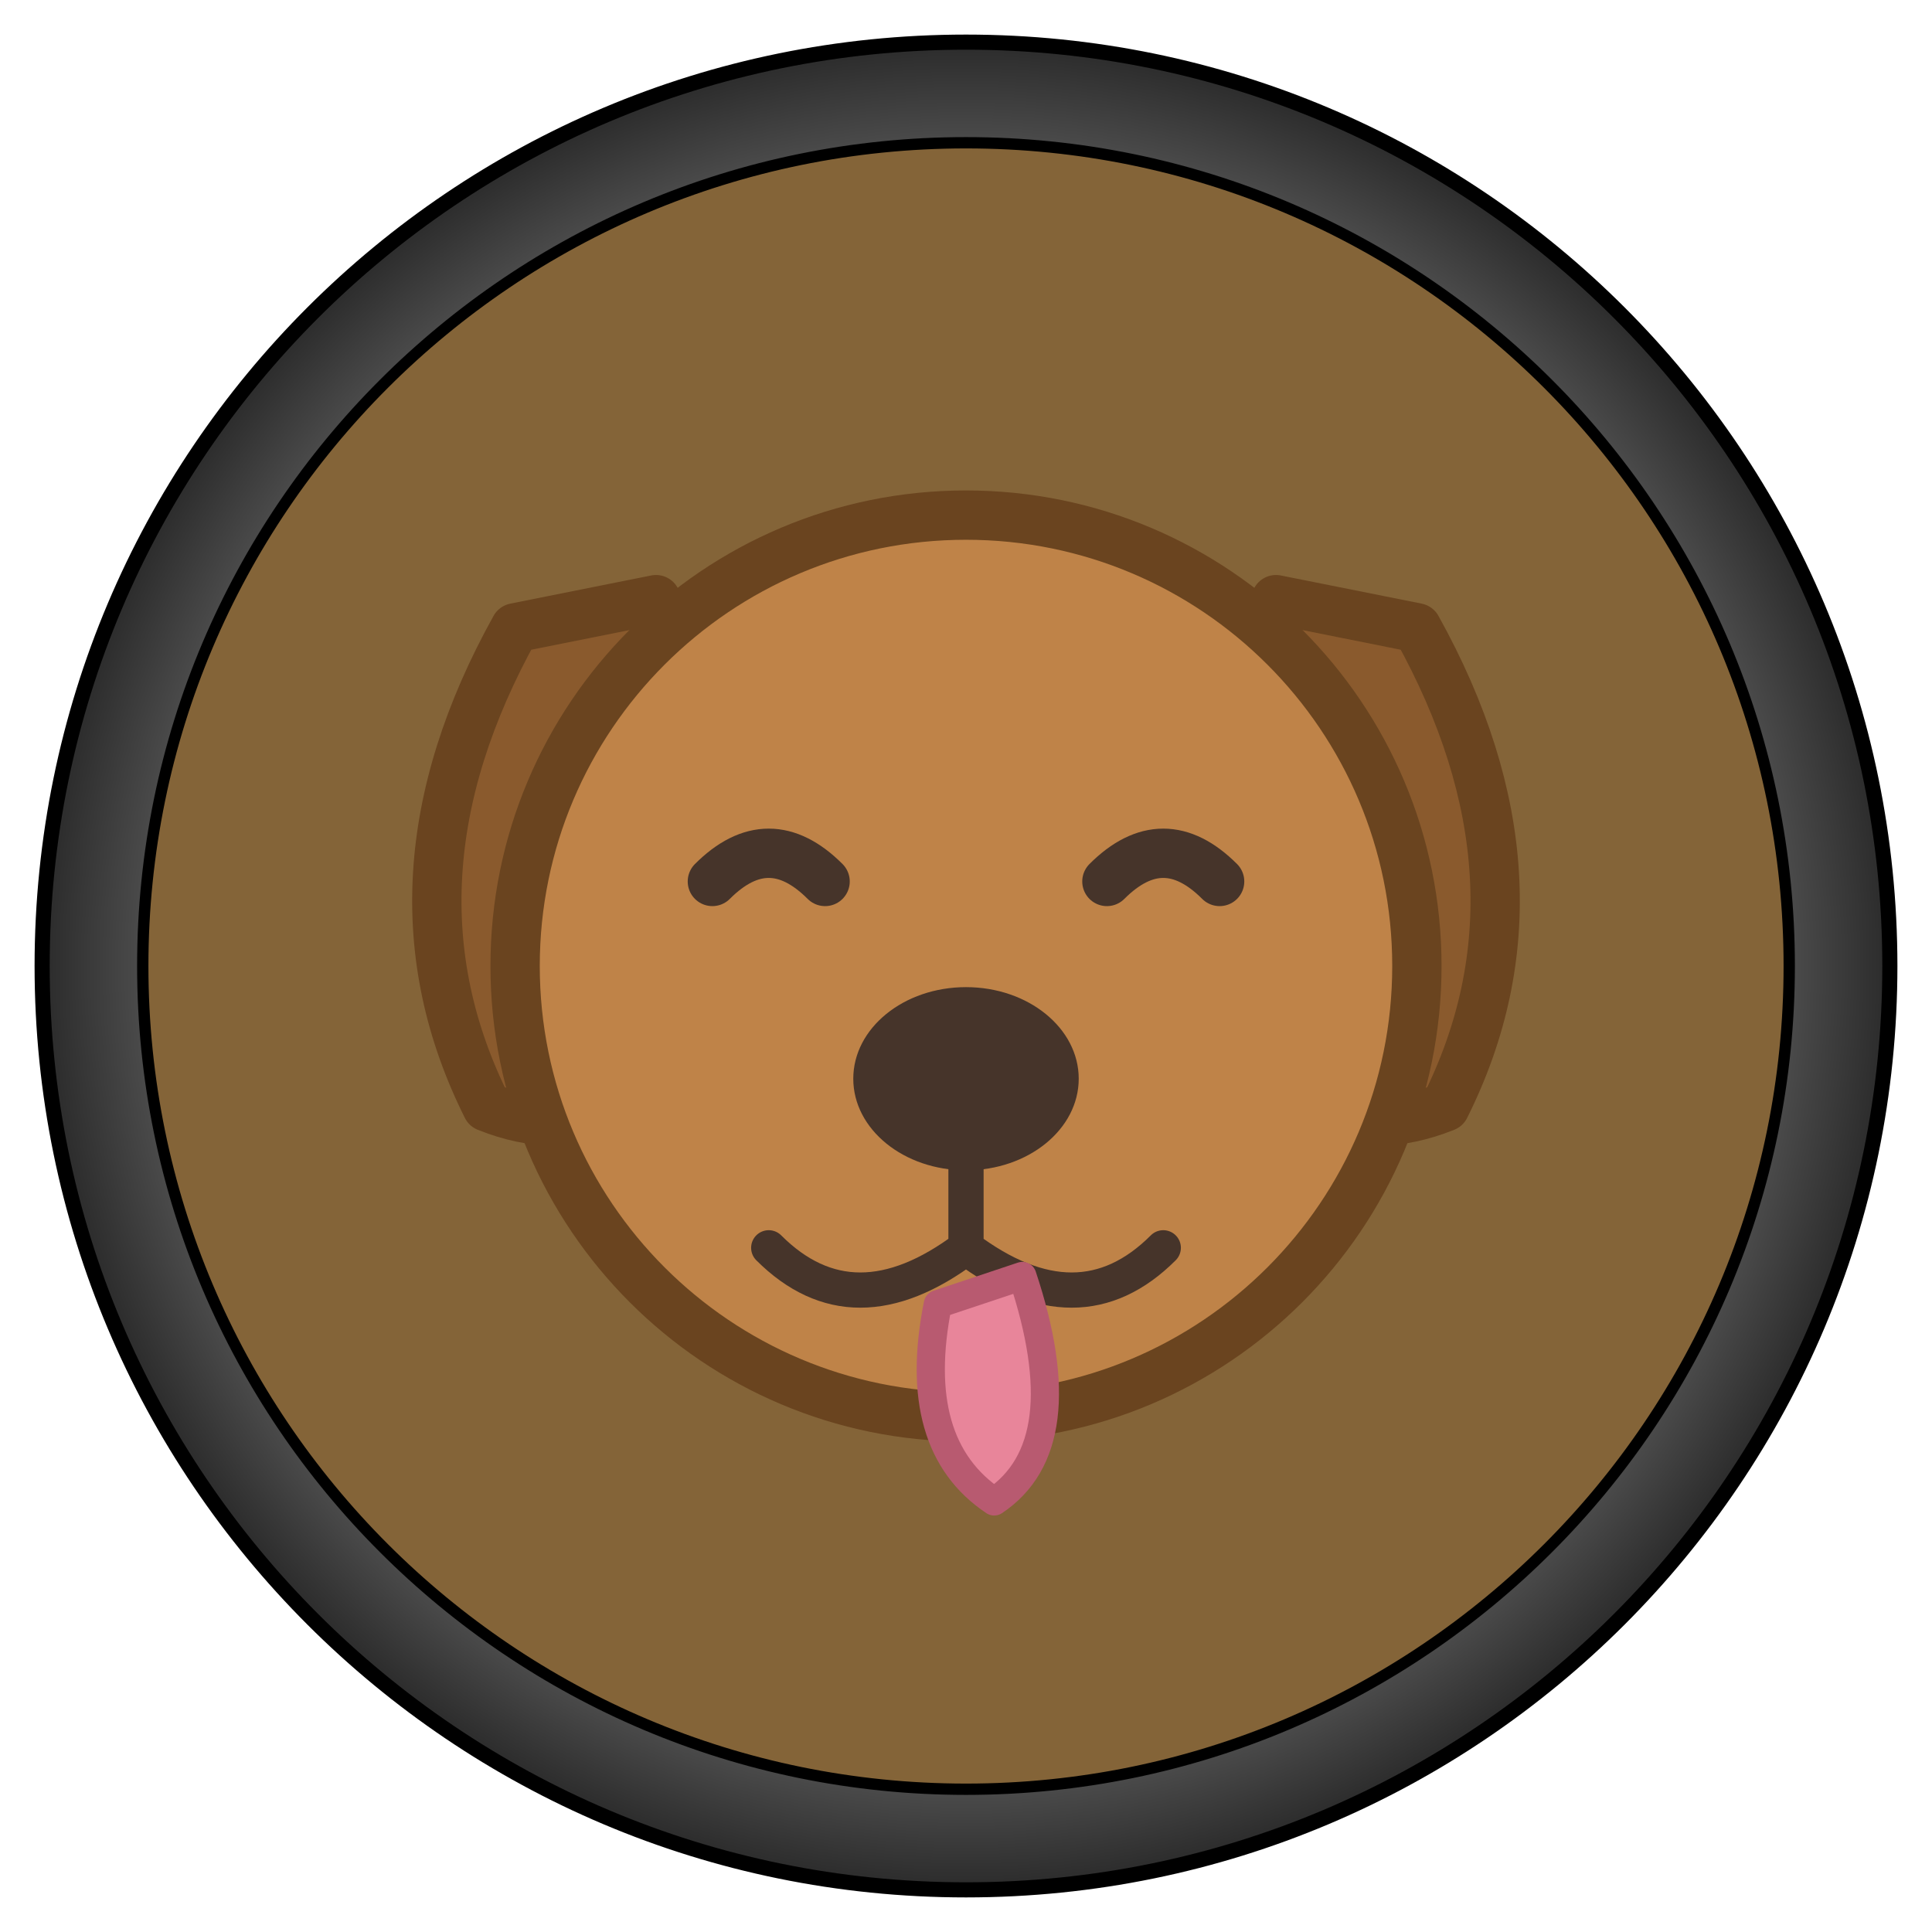
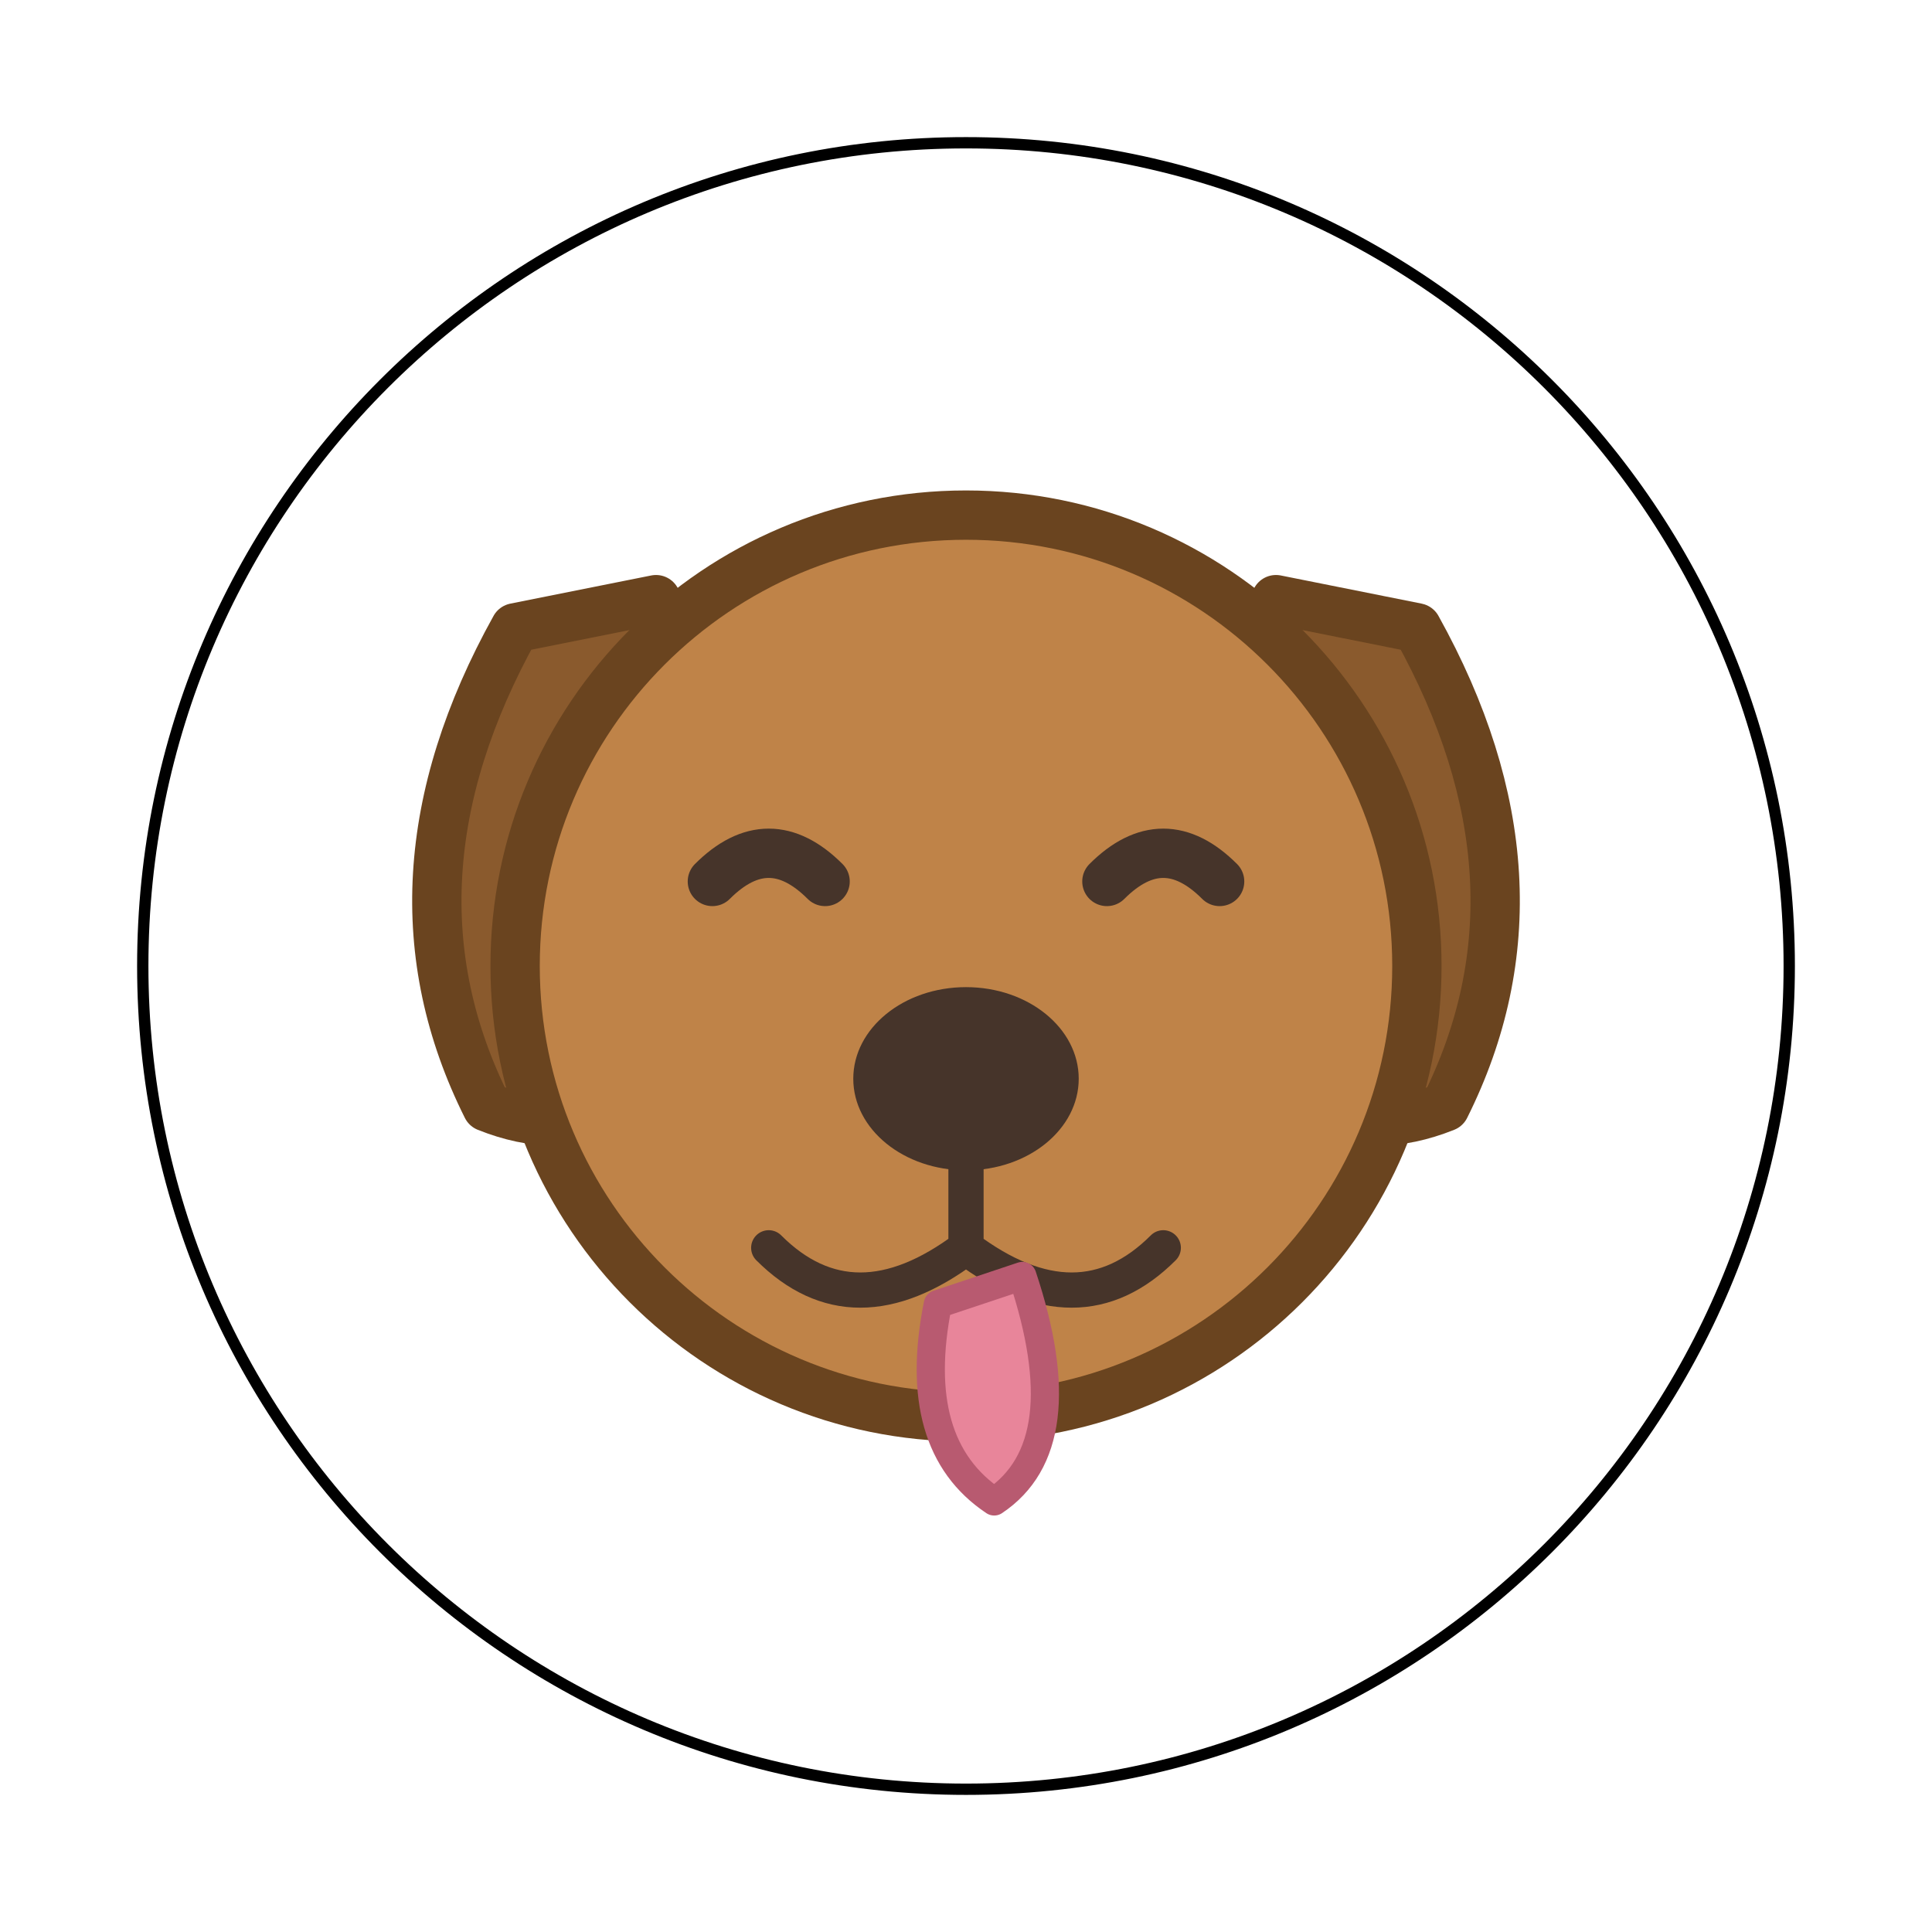
<svg xmlns="http://www.w3.org/2000/svg" width="100%" height="100%" viewBox="0 0 512 512" version="1.1" xml:space="preserve" style="fill-rule:evenodd;clip-rule:evenodd;stroke-linecap:round;stroke-linejoin:round;stroke-miterlimit:1.5;">
  <g transform="matrix(1.164025,0,0,1.164025,-57.51083,-54.01875)">
-     <circle cx="269.333" cy="266.333" r="210.333" style="fill:url(#_Radial1);stroke:black;stroke-width:3.44px;" />
  </g>
  <g transform="matrix(1.037243,0,0,1.037243,-23.36399,-20.25227)">
-     <circle cx="269.333" cy="266.333" r="210.333" style="fill:rgb(132,100,56);" />
    <clipPath id="_clip2">
      <circle cx="269.333" cy="266.333" r="210.333" />
    </clipPath>
    <g clip-path="url(#_clip2)">
      <g transform="matrix(3.6,0,0,3.6,269.3333,266.3333)">
        <g transform="matrix(1,0,0,1,-50,-50)">
          <path d="M 18 26 Q 8 44 16 60 Q 26 64 32 52 Q 34 34 28 24 Z" fill="#8a5a2d" stroke="#6a441f" stroke-width="3.5" stroke-linejoin="round" />
          <path d="M 82 26 Q 92 44 84 60 Q 74 64 68 52 Q 66 34 72 24 Z" fill="#8a5a2d" stroke="#6a441f" stroke-width="3.5" stroke-linejoin="round" />
          <circle cx="50" cy="50" r="32" fill="#bf8348" stroke="#6a441f" stroke-width="3.5" />
          <path d="M 32 44 Q 36 40 40 44 M 60 44 Q 64 40 68 44" fill="none" stroke="#46342a" stroke-width="3.5" stroke-linecap="round" />
          <ellipse cx="50" cy="58" rx="8" ry="6.5" fill="#46342a" />
          <path d="M 50 64 L 50 70 M 50 70 Q 42 76 36 70 M 50 70 Q 58 76 64 70" fill="none" stroke="#46342a" stroke-width="2.5" stroke-linecap="round" />
          <path d="M 54 72 Q 58 84 52 88 Q 46 84 48 74 Z" fill="#e8859a" stroke="#b85a70" stroke-width="2" stroke-linejoin="round" />
        </g>
      </g>
    </g>
    <circle cx="269.333" cy="266.333" r="210.333" style="fill:none;stroke:black;stroke-width:2.89px;" />
  </g>
  <defs>
    <radialGradient id="_Radial1" cx="0" cy="0" r="1" gradientUnits="userSpaceOnUse" gradientTransform="matrix(0,210.3333,-210.3333,0,269.3333,266.3333)">
      <stop offset="0" style="stop-color:white;stop-opacity:1" />
      <stop offset="0.48" style="stop-color:rgb(198,198,198);stop-opacity:1" />
      <stop offset="1" style="stop-color:rgb(44,44,44);stop-opacity:1" />
    </radialGradient>
  </defs>
</svg>
